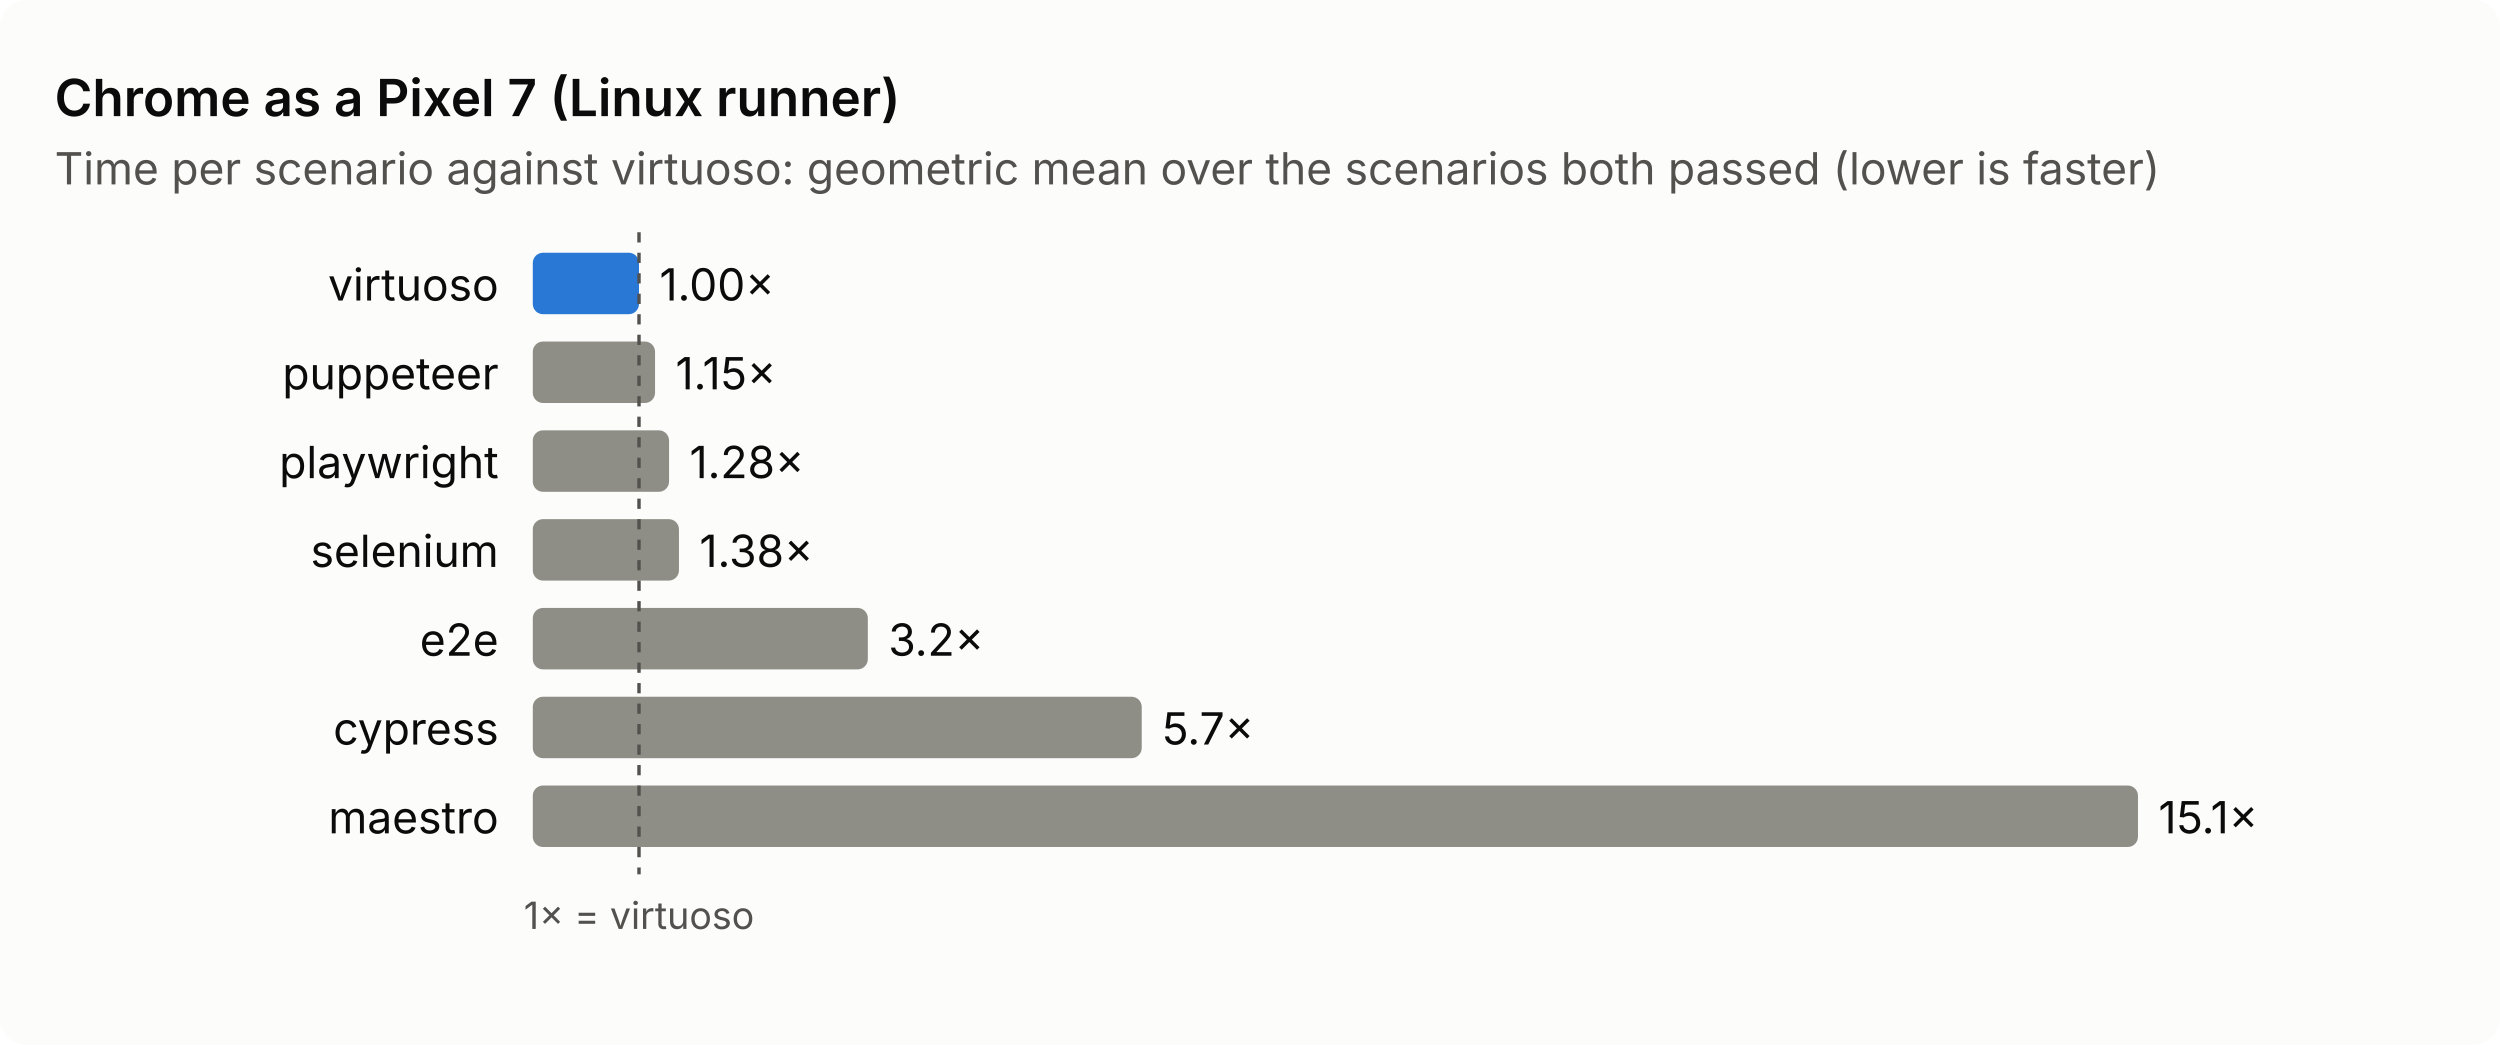
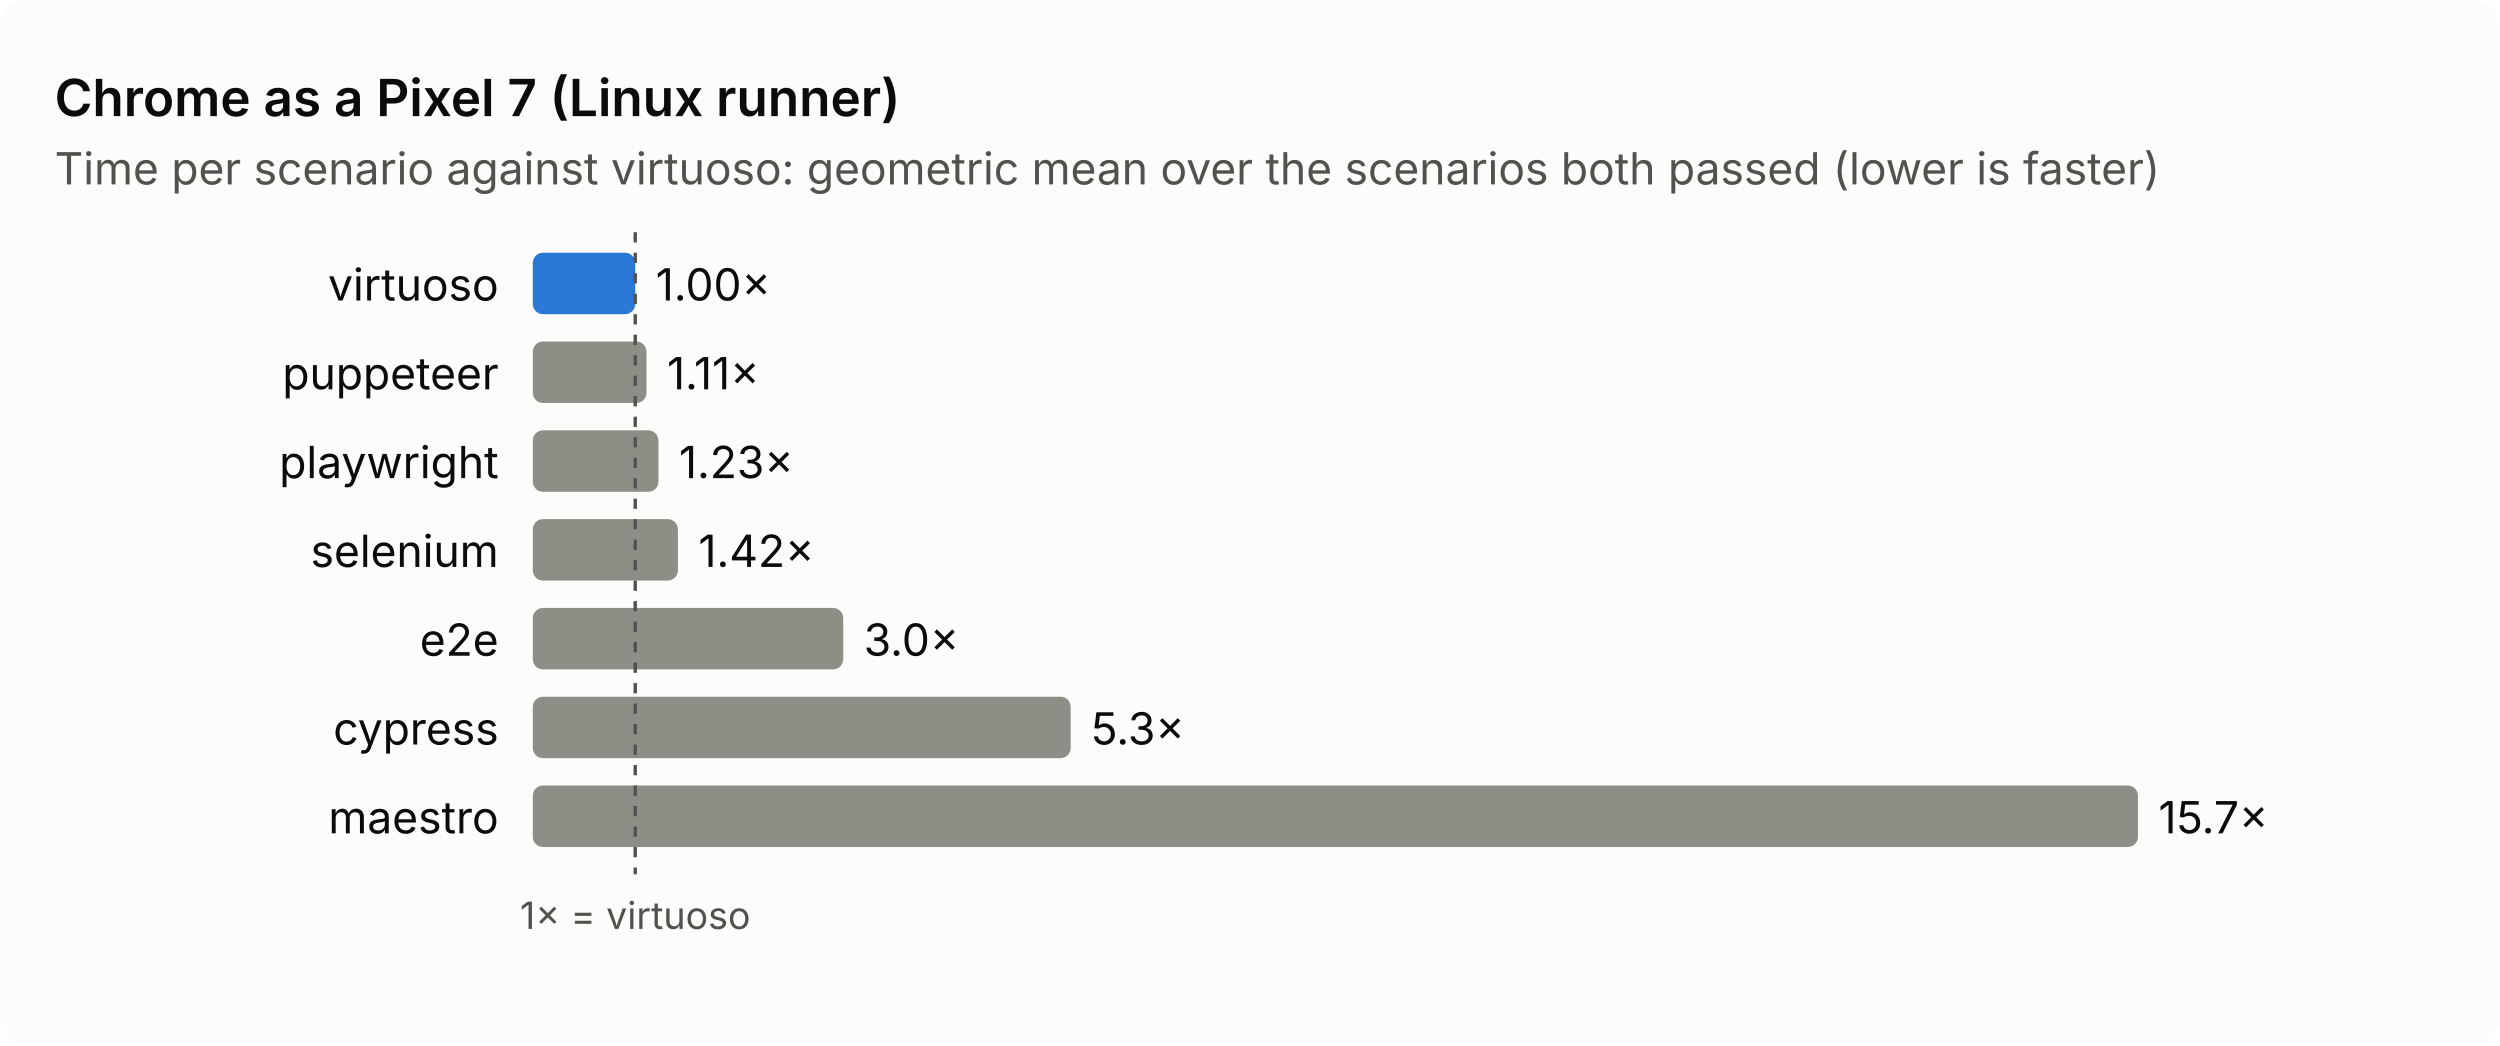
<svg xmlns="http://www.w3.org/2000/svg" viewBox="0 0 732 306" width="732" height="306" role="img" aria-label="Chrome as a Pixel 7 (Linux runner): time per scenario against virtuoso">
  <style>text{font:13px system-ui,-apple-system,'Segoe UI',sans-serif;fill:#0b0b0b}.sub,.axis{fill:#52514e}.axis{font-size:11px}.title{font-size:15px;font-weight:600}.bg{fill:#fcfcfb}.bar{fill:#8f8e86}.base{fill:#2a78d6}.ref{stroke:#52514e;stroke-dasharray:3 3}@media (prefers-color-scheme: dark){.bg{fill:#1a1a19}text{fill:#f0efec}.sub,.axis{fill:#c3c2b7}.base{fill:#3987e5}.ref{stroke:#c3c2b7}}</style>
  <rect class="bg" width="732" height="306" rx="8" />
  <text class="title" x="16" y="34.0">Chrome as a Pixel 7 (Linux runner)</text>
  <text class="sub" x="16" y="54.0">Time per scenario against virtuoso: geometric mean over the scenarios both passed (lower is faster)</text>
  <text x="146.0" y="88.0" text-anchor="end">virtuoso</text>
-   <rect class="bar base" x="156" y="74.0" width="31.1" height="18" rx="3" />
-   <text x="193.1" y="88.0">1.00×</text>
+   <rect class="bar base" x="156" y="74.0" width="30.0" height="18" rx="3" />
+   <text x="192.0" y="88.0">1.00×</text>
  <text x="146.0" y="114.0" text-anchor="end">puppeteer</text>
-   <rect class="bar" x="156" y="100.0" width="35.8" height="18" rx="3" />
-   <text x="197.8" y="114.0">1.15×</text>
+   <rect class="bar" x="156" y="100.0" width="33.3" height="18" rx="3" />
+   <text x="195.3" y="114.0">1.11×</text>
  <text x="146.0" y="140.0" text-anchor="end">playwright</text>
-   <rect class="bar" x="156" y="126.0" width="39.9" height="18" rx="3" />
-   <text x="201.9" y="140.0">1.28×</text>
+   <rect class="bar" x="156" y="126.0" width="36.8" height="18" rx="3" />
+   <text x="198.8" y="140.0">1.23×</text>
  <text x="146.0" y="166.0" text-anchor="end">selenium</text>
-   <rect class="bar" x="156" y="152.0" width="42.8" height="18" rx="3" />
-   <text x="204.8" y="166.0">1.38×</text>
+   <rect class="bar" x="156" y="152.0" width="42.5" height="18" rx="3" />
+   <text x="204.5" y="166.0">1.42×</text>
  <text x="146.0" y="192.0" text-anchor="end">e2e</text>
-   <rect class="bar" x="156" y="178.0" width="98.1" height="18" rx="3" />
-   <text x="260.1" y="192.0">3.2×</text>
+   <rect class="bar" x="156" y="178.0" width="90.9" height="18" rx="3" />
+   <text x="252.9" y="192.0">3.0×</text>
  <text x="146.0" y="218.0" text-anchor="end">cypress</text>
-   <rect class="bar" x="156" y="204.0" width="178.3" height="18" rx="3" />
-   <text x="340.3" y="218.0">5.7×</text>
+   <rect class="bar" x="156" y="204.0" width="157.5" height="18" rx="3" />
+   <text x="319.5" y="218.0">5.3×</text>
  <text x="146.0" y="244.0" text-anchor="end">maestro</text>
  <rect class="bar" x="156" y="230.0" width="470.0" height="18" rx="3" />
-   <text x="632.0" y="244.0">15.1×</text>
-   <line class="ref" x1="187.1" y1="68.0" x2="187.1" y2="256.0" />
-   <text class="axis" x="187.1" y="272.0" text-anchor="middle">1× = virtuoso</text>
+   <text x="632.0" y="244.0">15.7×</text>
+   <line class="ref" x1="186.0" y1="68.0" x2="186.0" y2="256.0" />
+   <text class="axis" x="186.0" y="272.0" text-anchor="middle">1× = virtuoso</text>
</svg>
